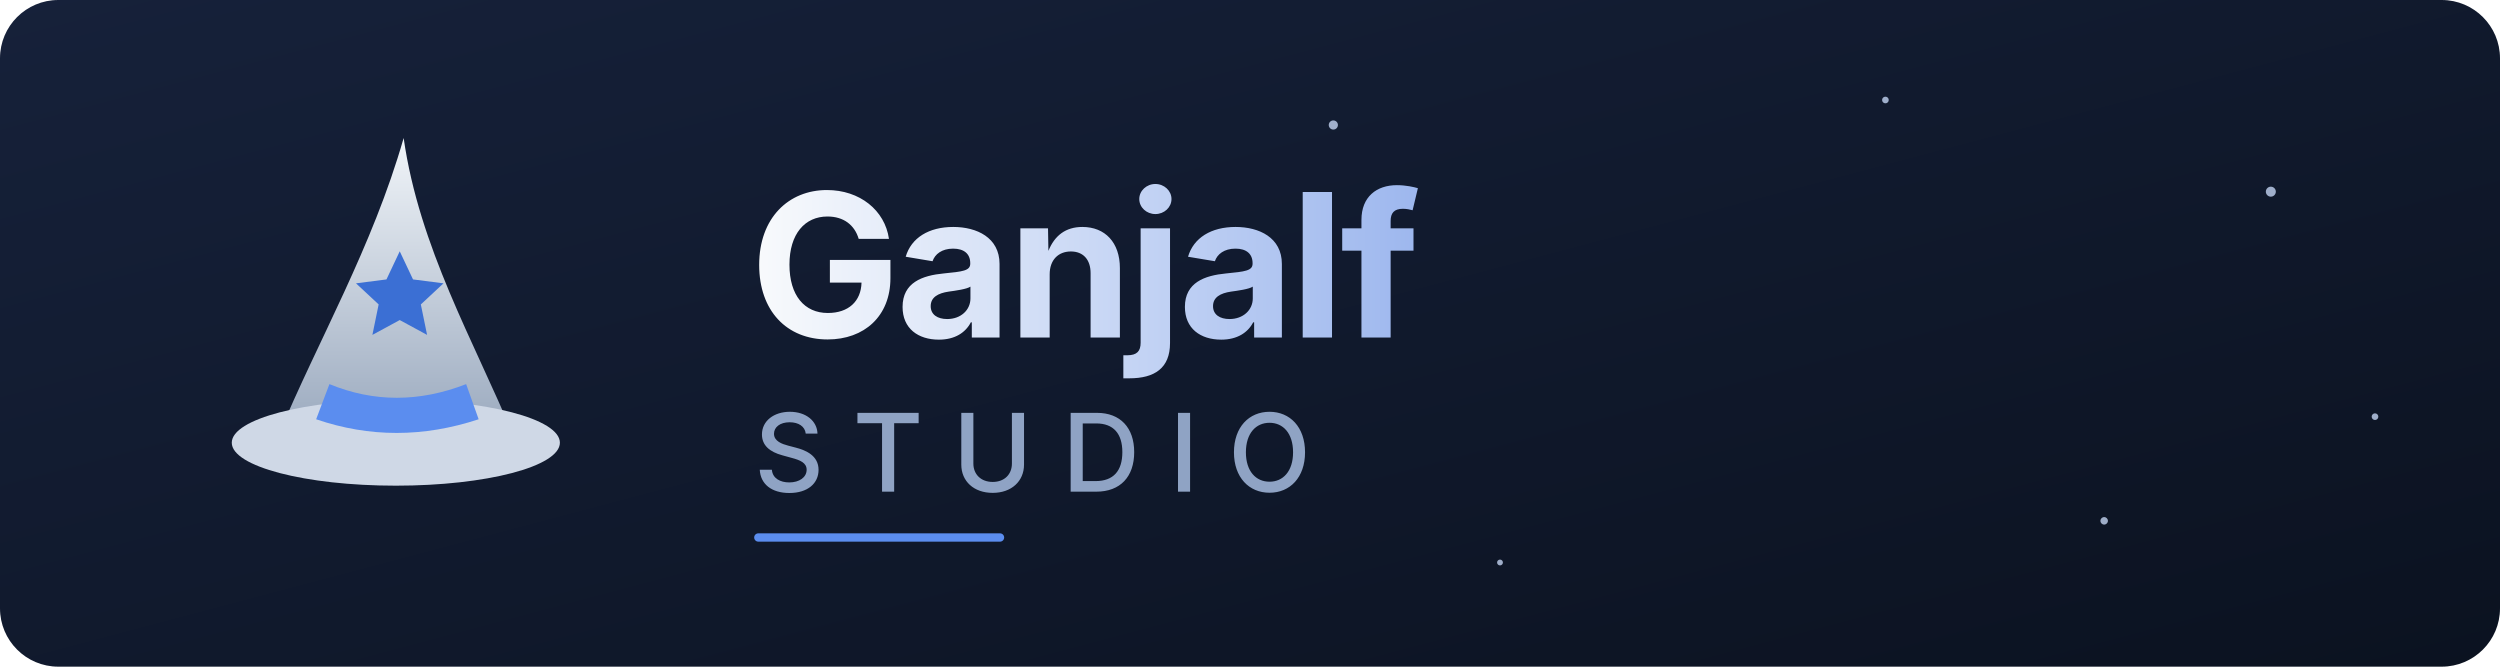
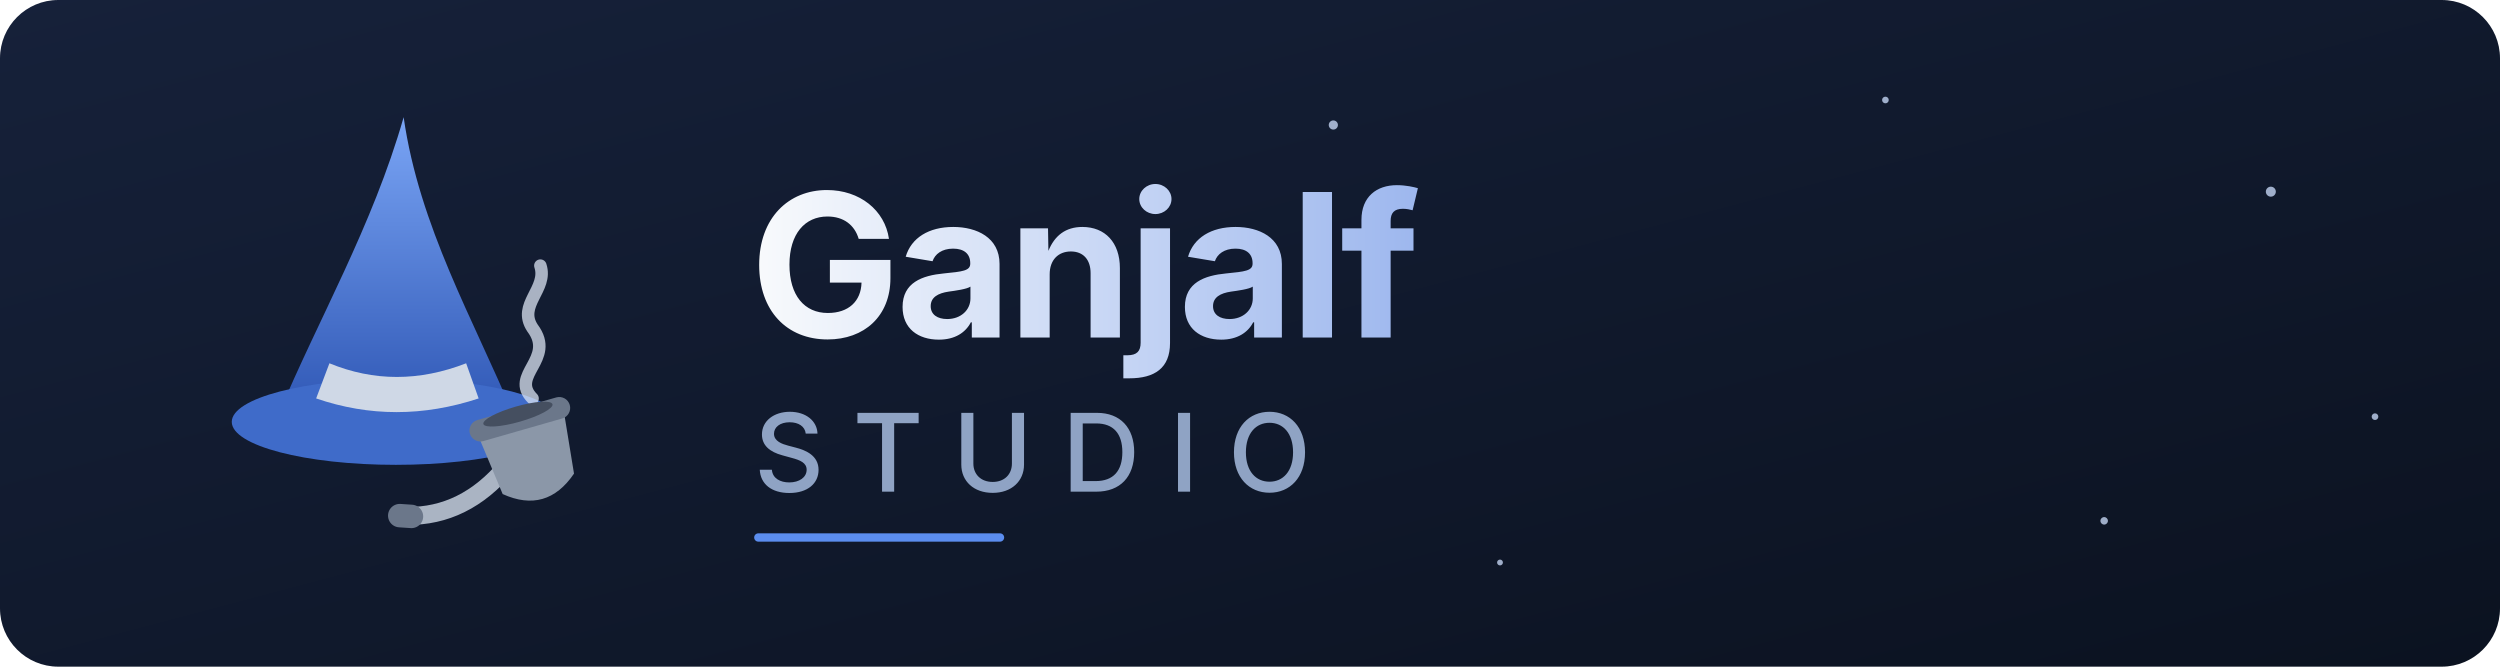
<svg xmlns="http://www.w3.org/2000/svg" viewBox="0 0 1200 320" role="img" aria-label="Ganjalf Studio">
  <defs>
    <linearGradient id="bg" x1="0" y1="0" x2="1" y2="1">
      <stop offset="0" stop-color="#16213a" />
      <stop offset="1" stop-color="#0b1220" />
    </linearGradient>
    <linearGradient id="hat" x1="0" y1="0" x2="0" y2="1">
-       <stop offset="0" stop-color="#f1f5f9" />
-       <stop offset="1" stop-color="#9aa9be" />
+       <stop offset="0" stop-color="#7aa5f5" />
+       <stop offset="1" stop-color="#2f57b5" />
    </linearGradient>
    <linearGradient id="word" x1="0" y1="0" x2="1" y2="0">
      <stop offset="0" stop-color="#f8fafc" />
      <stop offset="1" stop-color="#9db7ee" />
    </linearGradient>
  </defs>
  <rect width="1200" height="320" rx="28" fill="url(#bg)" />
  <g fill="#cfe0ff" opacity=".75">
    <circle cx="640" cy="60" r="2.2" />
    <circle cx="905" cy="48" r="1.6" />
    <circle cx="1090" cy="92" r="2.4" />
    <circle cx="1010" cy="250" r="1.8" />
    <circle cx="720" cy="270" r="1.4" />
    <circle cx="1140" cy="200" r="1.6" />
  </g>
-   <g transform="translate(70 40) scale(3.75)">
+   <g transform="translate(70 30) scale(3.75)">
    <path d="M33 7C35 21 42 33 47 45H17C22 33 29 21 33 7Z" fill="url(#hat)" />
-     <ellipse cx="32" cy="46" rx="21" ry="5.5" fill="#cfd8e6" />
-     <path d="M23.5 38.5Q32 42 41 38.5L42.6 43Q32 46.5 21.8 43Z" fill="#5b8def" />
-     <path d="M32.5 21.5l1.7 3.6 3.9.5-2.9 2.7.8 3.9-3.5-1.9-3.5 1.9.8-3.9-2.9-2.7 3.9-.5z" fill="#3b6fd4" />
+     <ellipse cx="32" cy="46" rx="21" ry="5.5" fill="#3f6bc9" />
+     <path d="M23.5 38.5Q32 42 41 38.5L42.6 43Q32 46.5 21.8 43Z" fill="#cfd8e6" />
+     <path d="M49.5 43C46.5 40 52.5 38 49.5 34C47.5 31 51.5 29 50.5 26" fill="none" stroke="#dbe4f3" stroke-opacity=".75" stroke-width="1.6" stroke-linecap="round" />
+     <path d="M45.5 52.5Q40 58.5 32.5 58" fill="none" stroke="#aab4c3" stroke-width="2.3" stroke-linecap="round" />
+     <path d="M34 58.1L32.5 58" fill="none" stroke="#6b778a" stroke-width="3" stroke-linecap="round" />
+     <g transform="rotate(-16 50 54)">
+       <path d="M44.5 45.5H56L55 54Q50.2 58 45.5 54Z" fill="#8b97a8" />
+       <rect x="43.6" y="44" width="13.3" height="2.8" rx="1.4" fill="#6b778a" />
+       <ellipse cx="50.2" cy="44.7" rx="4.6" ry="1" fill="#454f60" />
+     </g>
  </g>
  <text x="360" y="162" font-family="Inter, 'Segoe UI', Helvetica, Arial, sans-serif" font-size="96" font-weight="700" letter-spacing="-2" fill="url(#word)">Ganjalf</text>
  <text x="362" y="236" font-family="Inter, 'Segoe UI', Helvetica, Arial, sans-serif" font-size="52" font-weight="500" letter-spacing="14" fill="#8fa3c4">STUDIO</text>
  <rect x="362" y="256" width="120" height="4" rx="2" fill="#5b8def" />
</svg>
